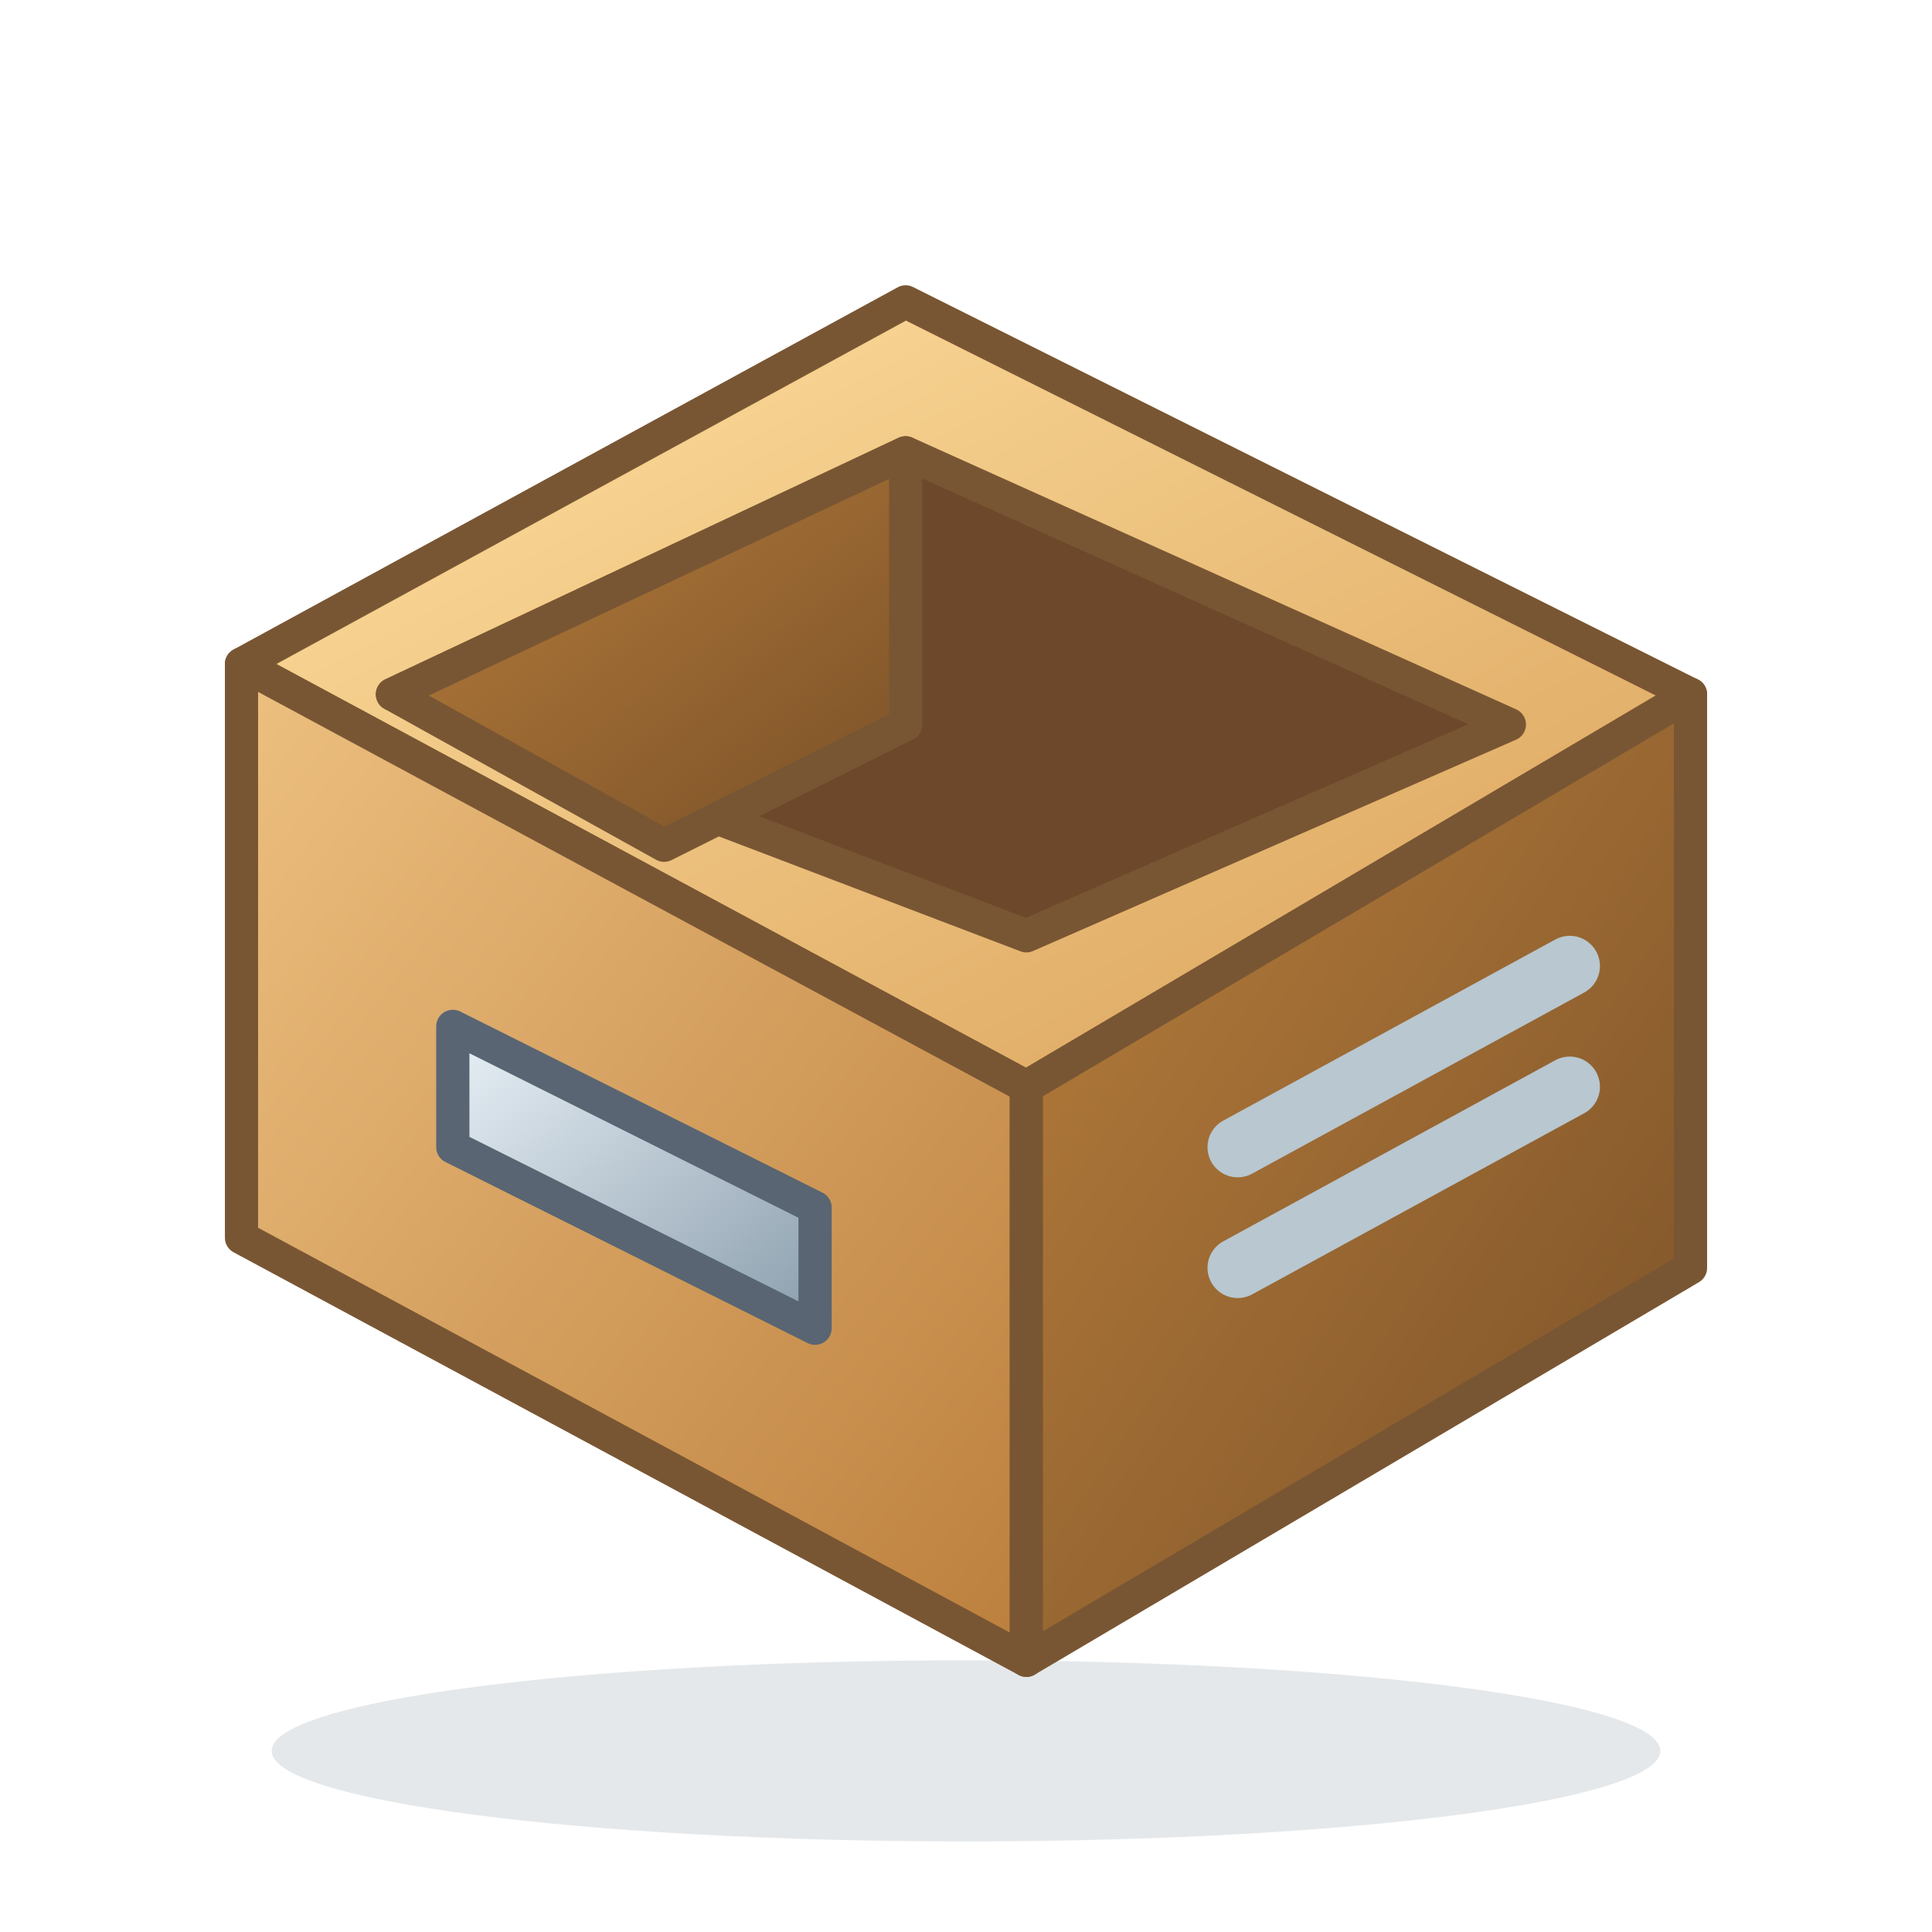
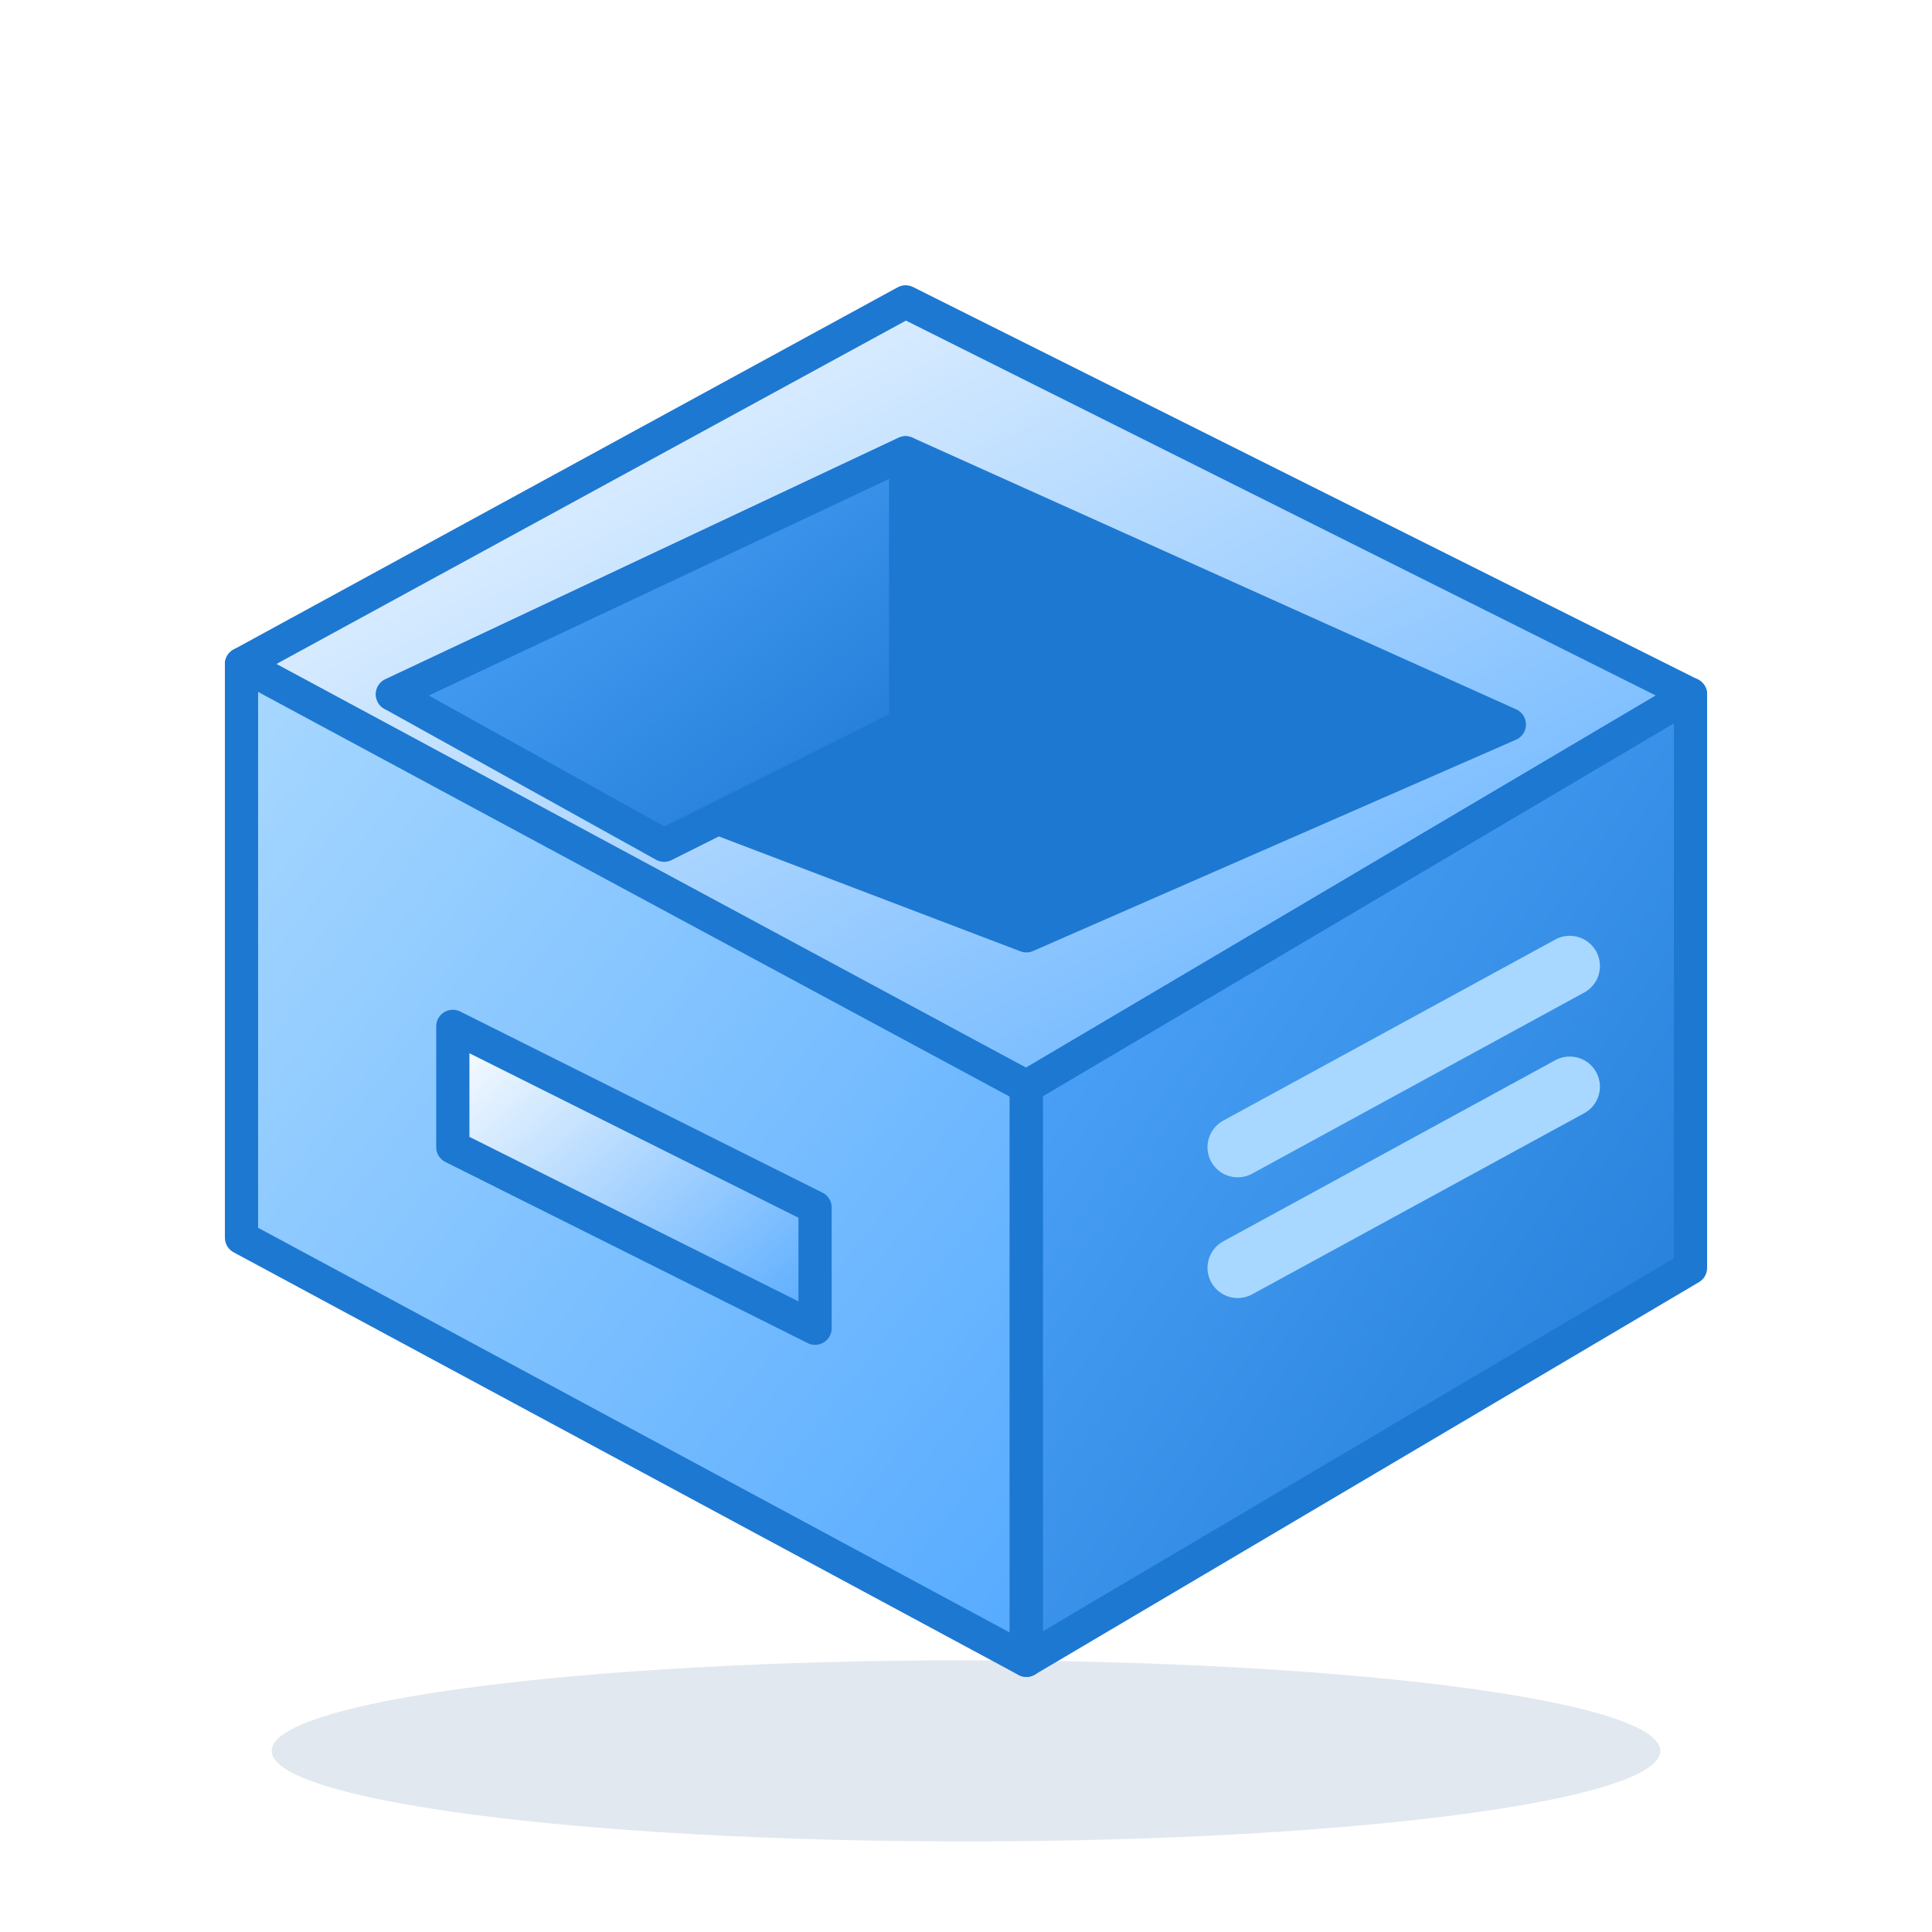
<svg xmlns="http://www.w3.org/2000/svg" width="64" height="64" viewBox="0 0 64 64">
  <defs>
    <linearGradient id="wood" x1="0" y1="0" x2="1" y2="1">
-       <stop stop-color="#EDC080" />
-       <stop offset="1" stop-color="#BC7F3D" />
+       <stop stop-color="#A8D8FF" />
+       <stop offset="1" stop-color="#55AAFF" />
    </linearGradient>
    <linearGradient id="top" x1="0" y1="0" x2="1" y2="1">
-       <stop stop-color="#FFE0A0" />
-       <stop offset="1" stop-color="#D9A15A" />
+       <stop stop-color="#FFFFFF" />
+       <stop offset="1" stop-color="#55AAFF" />
    </linearGradient>
    <linearGradient id="side" x1="0" y1="0" x2="1" y2="1">
-       <stop stop-color="#B97F3C" />
-       <stop offset="1" stop-color="#795028" />
+       <stop stop-color="#55AAFF" />
+       <stop offset="1" stop-color="#1D78D2" />
    </linearGradient>
    <linearGradient id="metal" x1="0" y1="0" x2="1" y2="1">
-       <stop stop-color="#E9F1F7" />
-       <stop offset="1" stop-color="#8B9EAD" />
+       <stop stop-color="#FFFFFF" />
+       <stop offset="1" stop-color="#55AAFF" />
    </linearGradient>
    <linearGradient id="blue" x1="0" y1="0" x2="1" y2="1">
-       <stop stop-color="#40BBF2" />
-       <stop offset="1" stop-color="#1555A4" />
+       <stop stop-color="#55AAFF" />
+       <stop offset="1" stop-color="#1D78D2" />
    </linearGradient>
    <linearGradient id="teal" x1="0" y1="0" x2="1" y2="1">
-       <stop stop-color="#59D2CE" />
-       <stop offset="1" stop-color="#178B99" />
+       <stop stop-color="#A8D8FF" />
+       <stop offset="1" stop-color="#55AAFF" />
    </linearGradient>
    <linearGradient id="purple" x1="0" y1="0" x2="1" y2="1">
-       <stop stop-color="#B5A0E6" />
-       <stop offset="1" stop-color="#7650B3" />
+       <stop stop-color="#55AAFF" />
+       <stop offset="1" stop-color="#1D78D2" />
    </linearGradient>
    <linearGradient id="paper" x1="0" y1="0" x2="1" y2="1">
      <stop stop-color="#FFFFFF" />
-       <stop offset="1" stop-color="#DFE5F2" />
+       <stop offset="1" stop-color="#FFFFFF" />
    </linearGradient>
  </defs>
-   <ellipse cx="32" cy="58" rx="23" ry="3" fill="#20384B" opacity=".12" />
-   <g stroke="#435C70" stroke-width="1.7" stroke-linecap="round" stroke-linejoin="round">
-     <path d="M8 22L30 10 56 23 34 36Z" fill="url(#top)" stroke="#795633" stroke-width="1.1" stroke-linejoin="round" />
-     <path d="M13 23L30 15 50 24 34 31Z" fill="#6E482B" stroke="#795633" stroke-width="1.1" stroke-linejoin="round" />
-     <path d="M13 23L30 15V24L22 28Z" fill="url(#side)" stroke="#795633" stroke-width="1.1" stroke-linejoin="round" />
-     <path d="M8 22L34 36V55L8 41Z" fill="url(#wood)" stroke="#795633" stroke-width="1.1" stroke-linejoin="round" />
-     <path d="M34 36L56 23V42L34 55Z" fill="url(#side)" stroke="#795633" stroke-width="1.1" stroke-linejoin="round" />
-     <path d="M15 34L27 40V44L15 38Z" fill="url(#metal)" stroke="#596573" stroke-width="1.1" stroke-linejoin="round" />
-     <path d="M41 38L52 32M41 42L52 36" fill="none" stroke="#B8C7D0" stroke-width="2" stroke-linejoin="round" />
+   <ellipse cx="32" cy="58" rx="23" ry="3" fill="#0A3D7A" opacity=".12" />
+   <g stroke="#1D78D2" stroke-width="1.7" stroke-linecap="round" stroke-linejoin="round">
+     <path d="M8 22L30 10 56 23 34 36Z" fill="url(#top)" stroke="#1D78D2" stroke-width="1.1" stroke-linejoin="round" />
+     <path d="M13 23L30 15 50 24 34 31Z" fill="#1D78D2" stroke="#1D78D2" stroke-width="1.1" stroke-linejoin="round" />
+     <path d="M13 23L30 15V24L22 28Z" fill="url(#side)" stroke="#1D78D2" stroke-width="1.1" stroke-linejoin="round" />
+     <path d="M8 22L34 36V55L8 41Z" fill="url(#wood)" stroke="#1D78D2" stroke-width="1.1" stroke-linejoin="round" />
+     <path d="M34 36L56 23V42L34 55Z" fill="url(#side)" stroke="#1D78D2" stroke-width="1.1" stroke-linejoin="round" />
+     <path d="M15 34L27 40V44L15 38Z" fill="url(#metal)" stroke="#1D78D2" stroke-width="1.1" stroke-linejoin="round" />
+     <path d="M41 38L52 32M41 42L52 36" fill="none" stroke="#A8D8FF" stroke-width="2" stroke-linejoin="round" />
  </g>
</svg>
